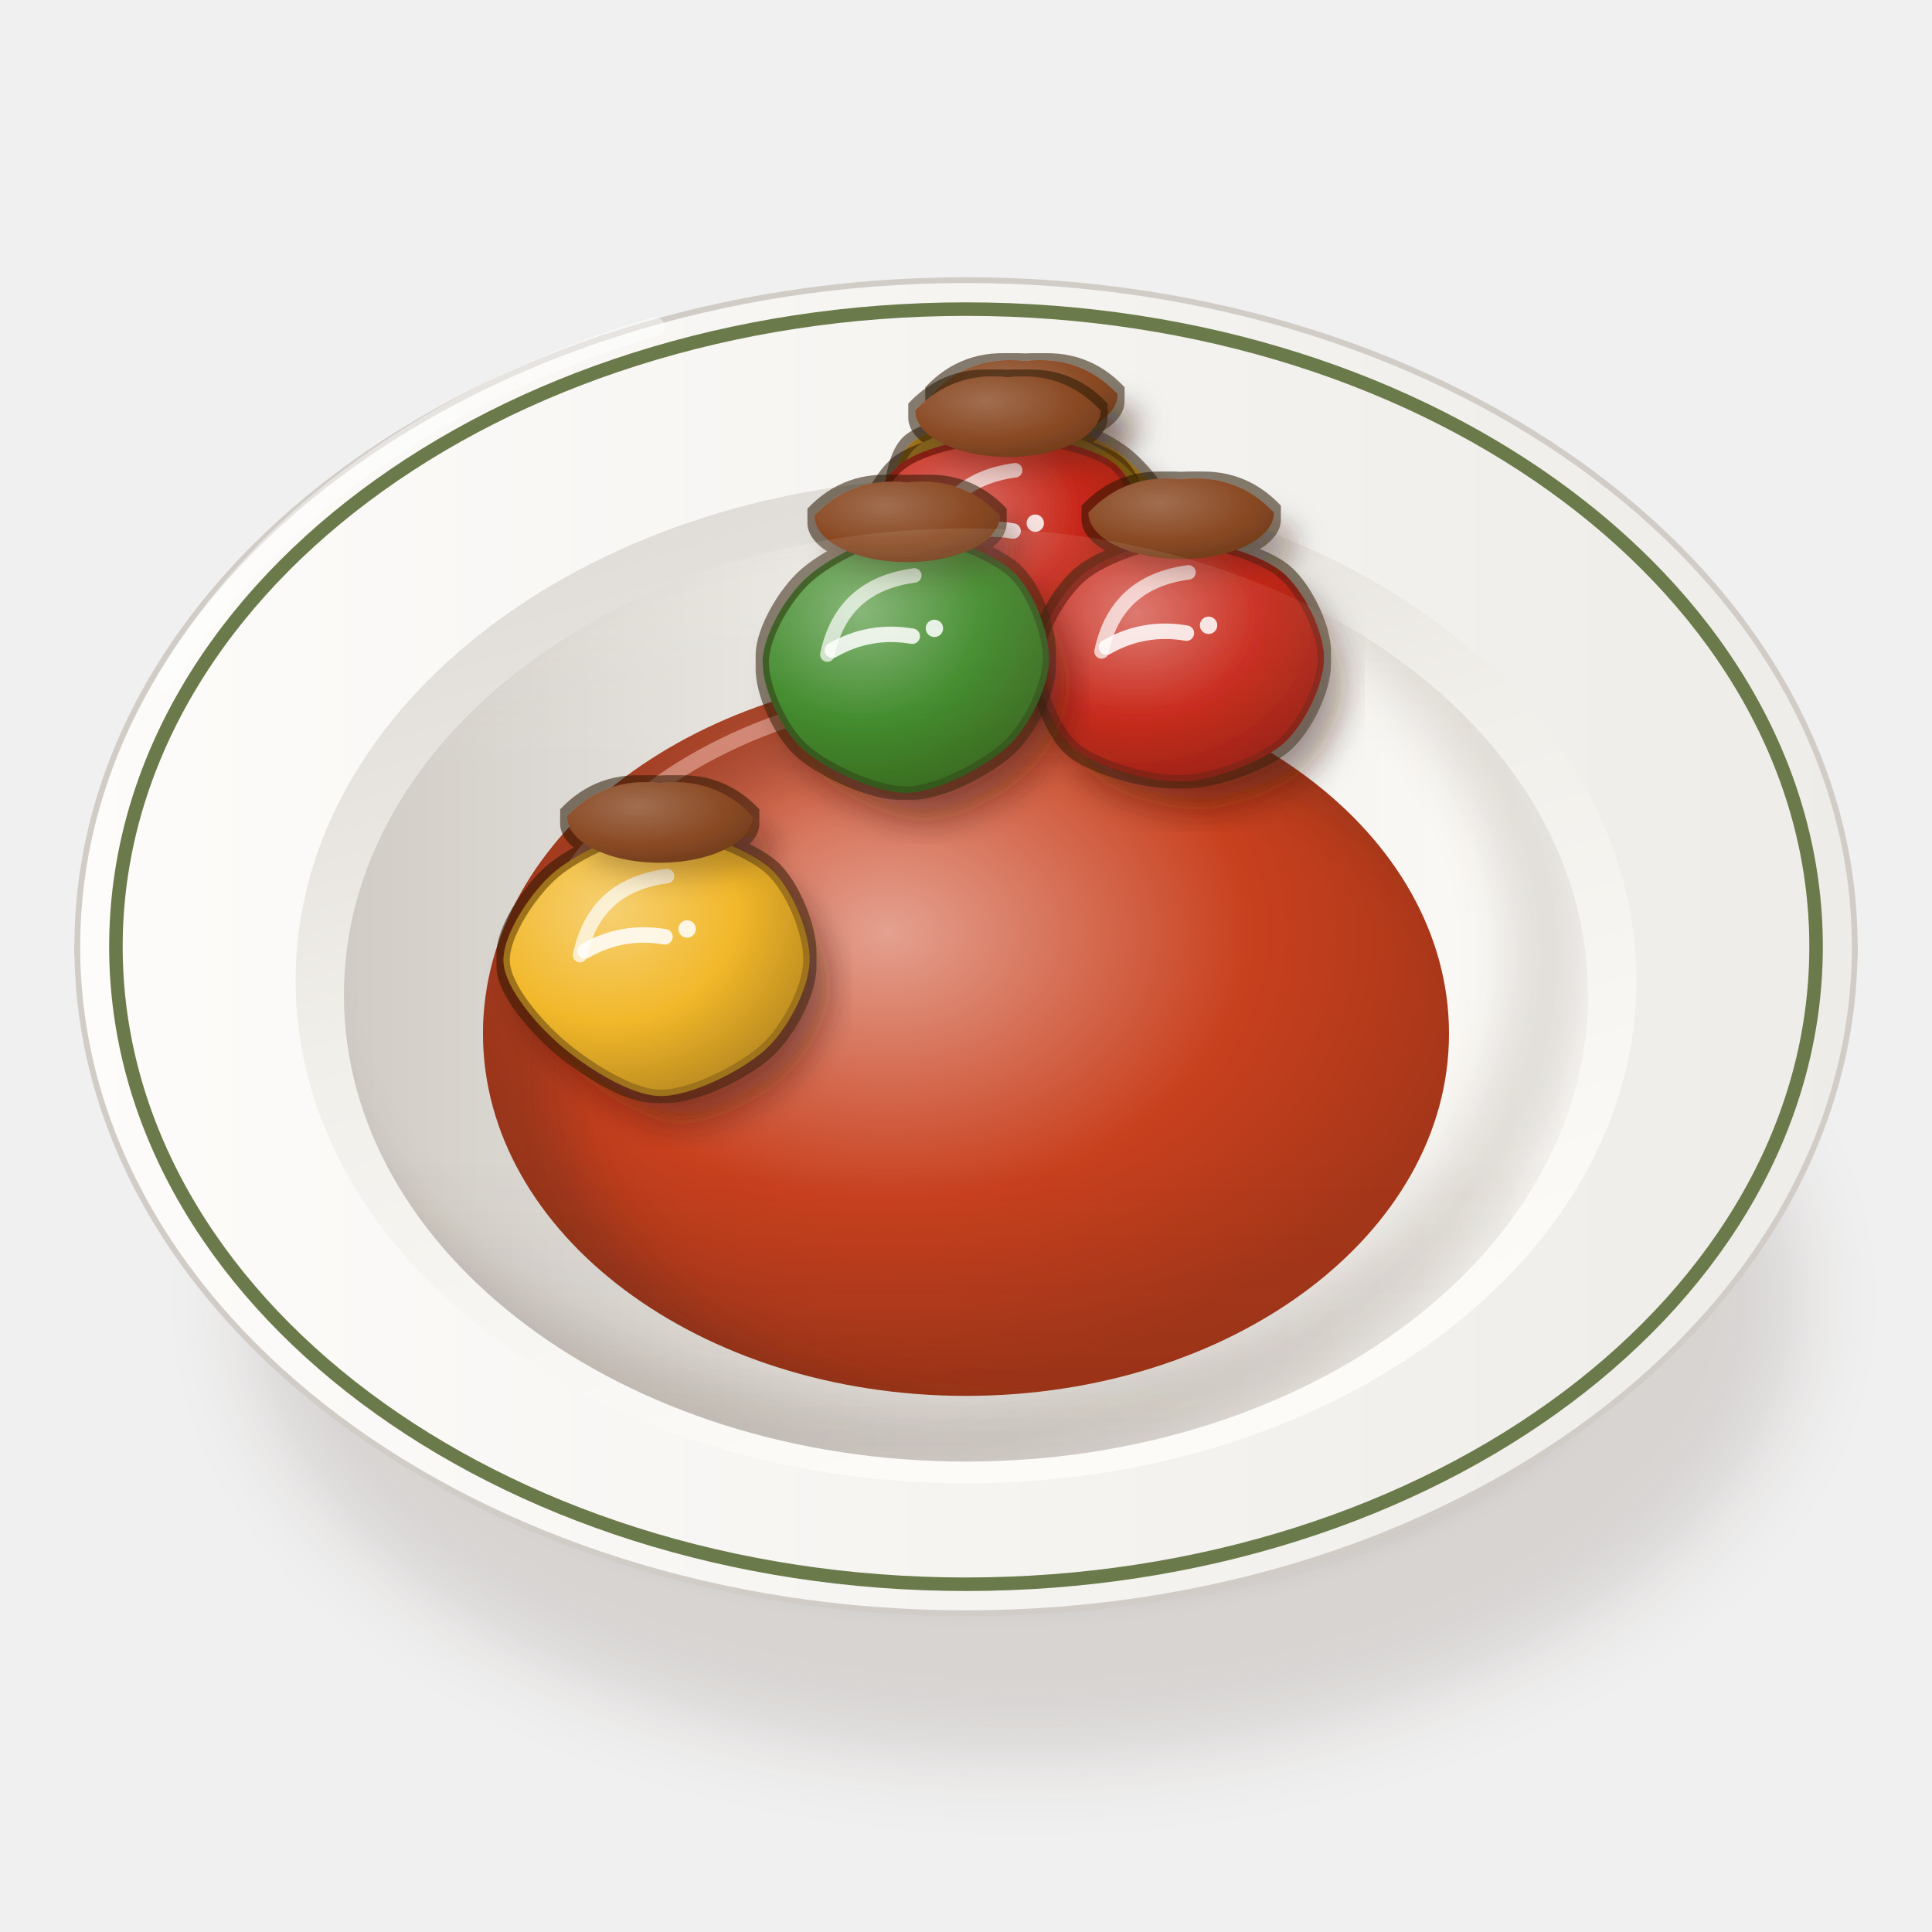
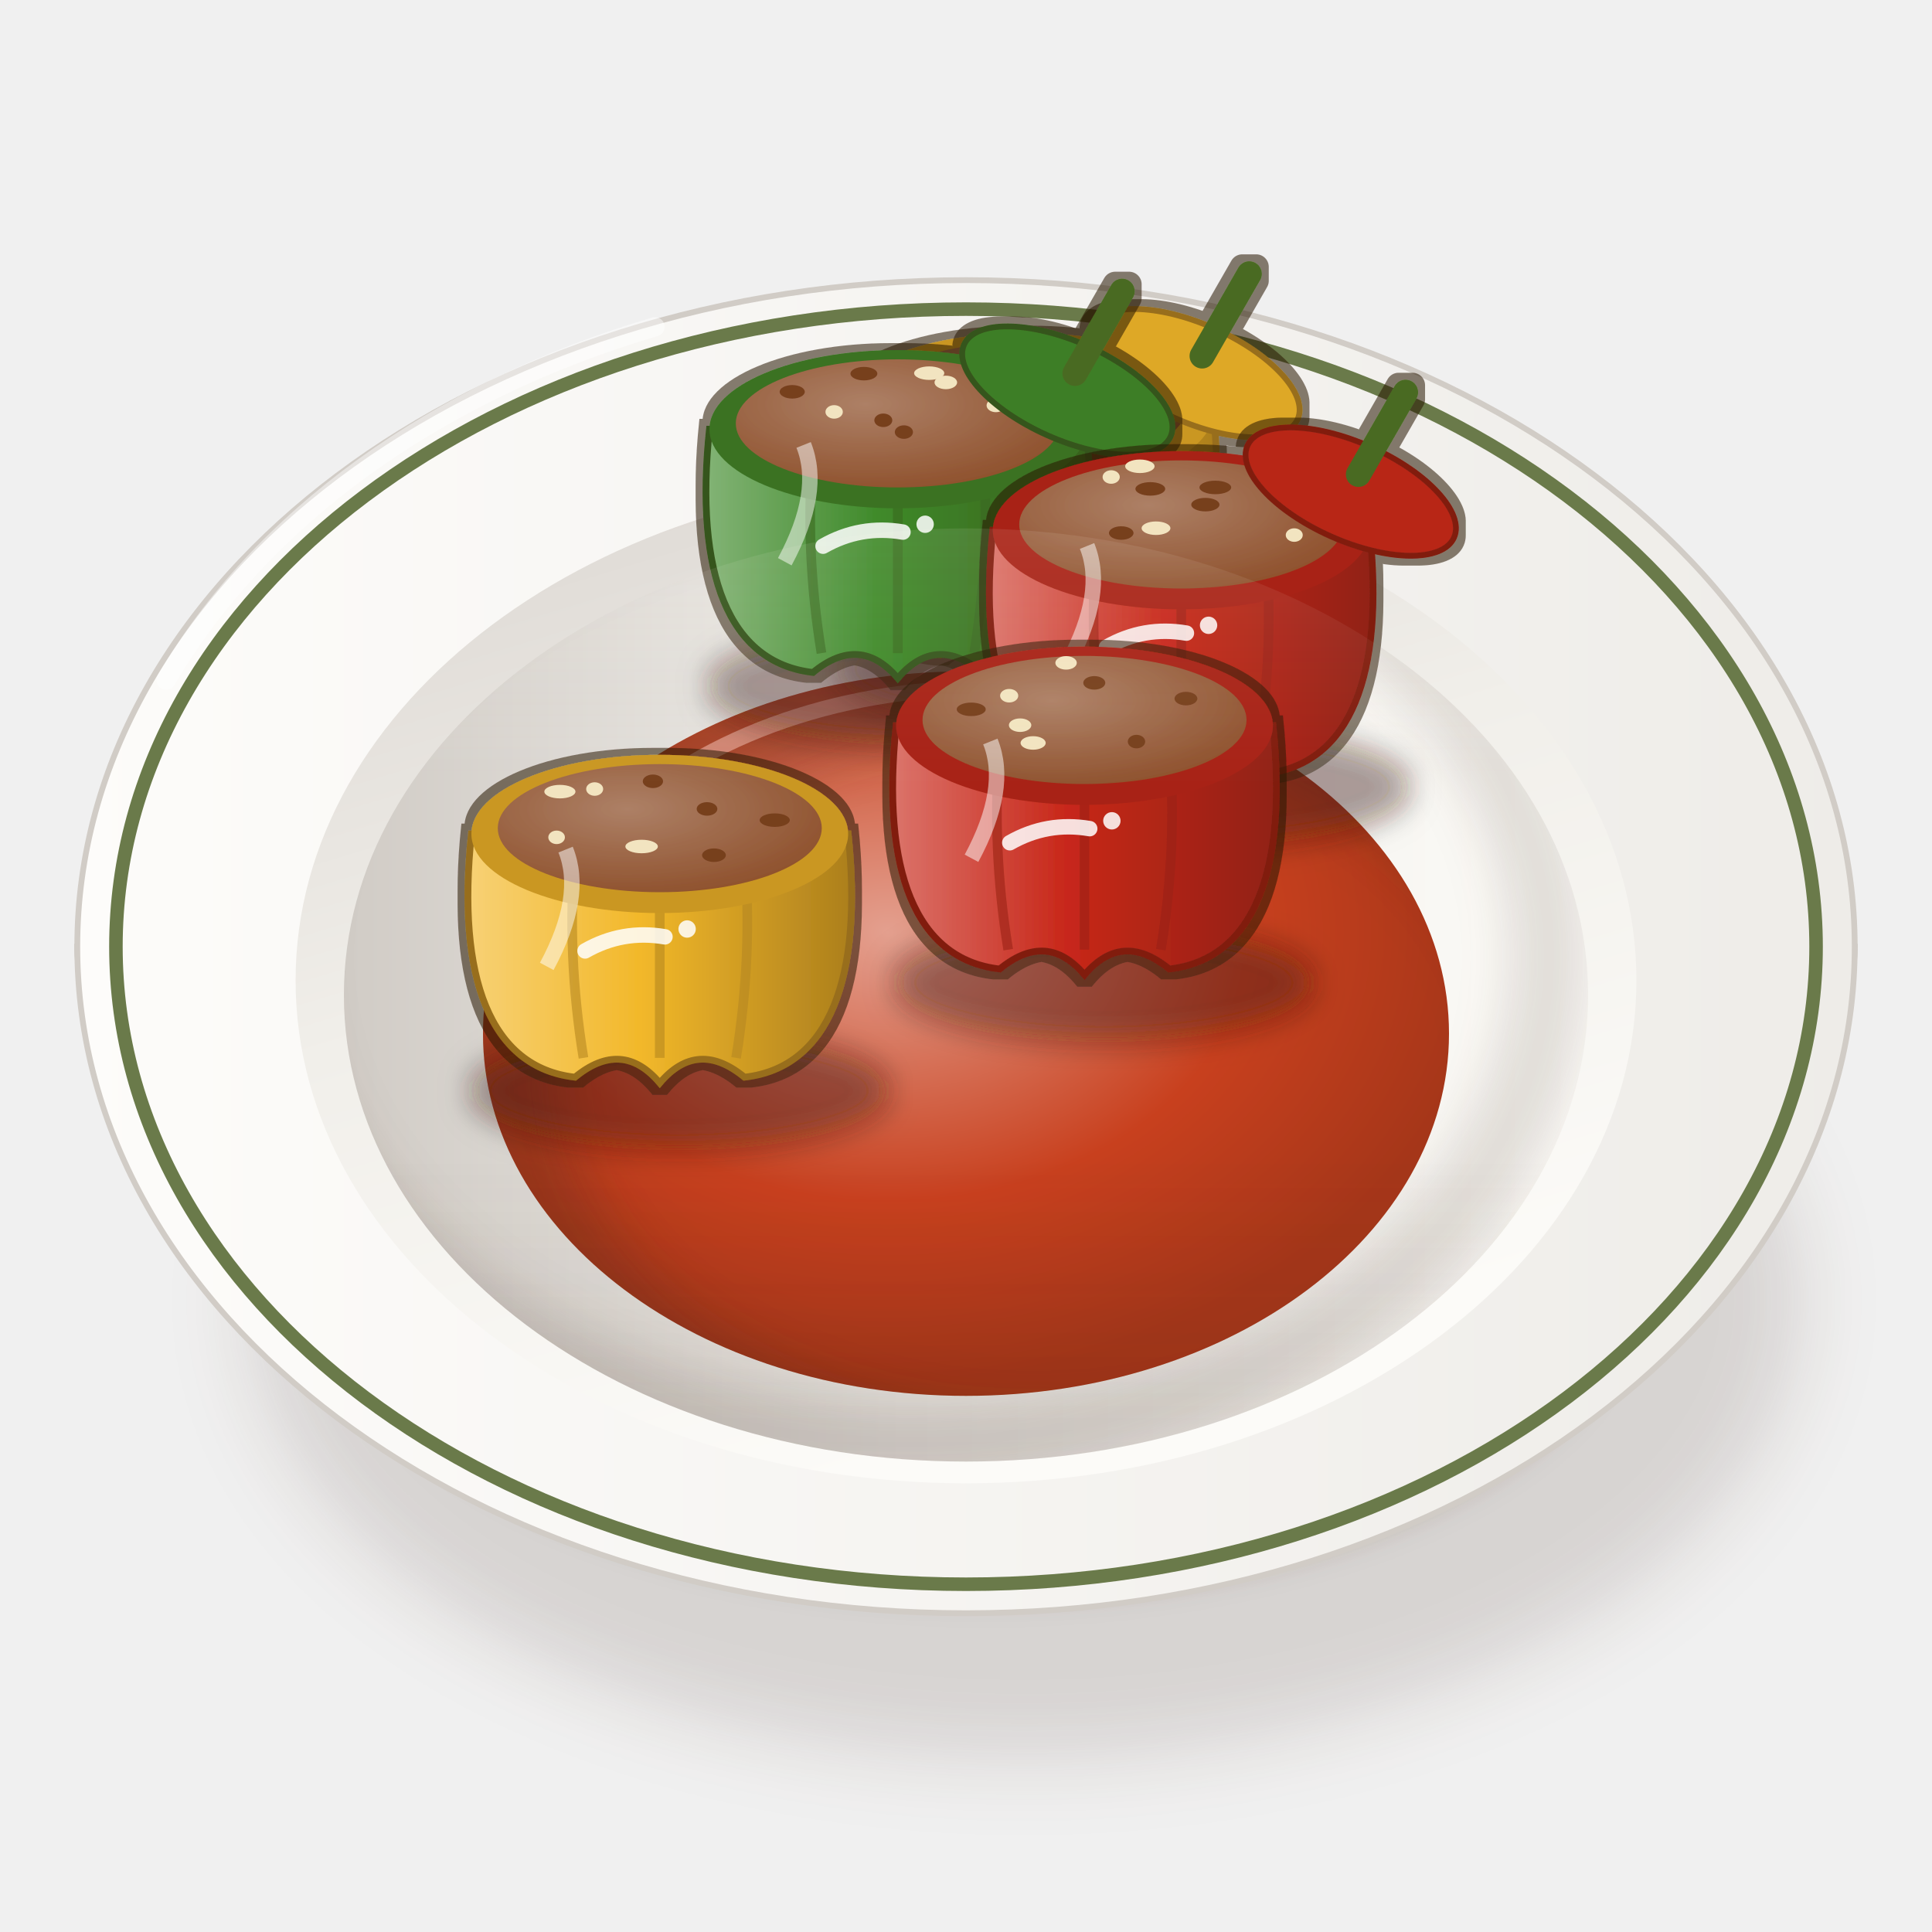
<svg xmlns="http://www.w3.org/2000/svg" viewBox="0 0 200 200" width="400" height="400">
  <defs>
    <filter id="de_gefuelltepaprika-1" x="-50%" y="-50%" width="200%" height="200%">
      <feGaussianBlur stdDeviation="4" />
    </filter>
    <filter id="de_gefuelltepaprika-2" x="-50%" y="-50%" width="200%" height="200%">
      <feGaussianBlur stdDeviation="1.6" />
    </filter>
    <linearGradient id="de_gefuelltepaprika-3" x1="0" y1="0" x2="1" y2="0">
      <stop offset="0" stop-color="#fbfbf7" />
      <stop offset="0.6" stop-color="#eae8e3" />
      <stop offset="1" stop-color="#c9c3bc" />
    </linearGradient>
    <linearGradient id="de_gefuelltepaprika-4" x1="0" y1="0" x2="1" y2="0">
      <stop offset="0" stop-color="#fdfcfa" />
      <stop offset="1" stop-color="#eeece8" />
    </linearGradient>
    <linearGradient id="de_gefuelltepaprika-5" x1="0" y1="0" x2="0.4" y2="1">
      <stop offset="0" stop-color="#dad5d0" />
      <stop offset="0.5" stop-color="#f1efea" />
      <stop offset="1" stop-color="#fcfbf8" />
    </linearGradient>
    <linearGradient id="de_gefuelltepaprika-6" x1="0" y1="0" x2="1" y2="0">
      <stop offset="0" stop-color="#d1ccc6" />
      <stop offset="0.45" stop-color="#eeece8" />
      <stop offset="1" stop-color="#fcfbf7" />
    </linearGradient>
    <clipPath id="de_gefuelltepaprika-7">
      <path d="M35.6,103A64.4,48.3 0 1 0 164.4,103A64.4,48.3 0 1 0 35.6,103Z" />
    </clipPath>
    <filter id="de_gefuelltepaprika-8" x="-50%" y="-50%" width="200%" height="200%">
      <feGaussianBlur stdDeviation="2.5" />
    </filter>
    <clipPath id="de_gefuelltepaprika-9">
      <path d="M35.6,103 A64.4,48.3 0 0 0 164.4,103 L200,103 L200,0 L0,0 L0,103Z" />
    </clipPath>
    <radialGradient id="de_gefuelltepaprika-10" cx="0.42" cy="0.36" r="0.62">
      <stop offset="0" stop-color="#e4a08f" />
      <stop offset="0.6" stop-color="#c8401e" />
      <stop offset="1" stop-color="#a53619" />
    </radialGradient>
    <clipPath id="de_gefuelltepaprika-11">
      <path d="M50,107A50,37.5 0 1 0 150,107A50,37.5 0 1 0 50,107Z" />
    </clipPath>
    <filter id="de_gefuelltepaprika-12" x="-50%" y="-50%" width="200%" height="200%">
      <feGaussianBlur stdDeviation="3" />
    </filter>
-     <radialGradient id="de_gefuelltepaprika-13" cx="0.34" cy="0.3" r="0.78">
-       <stop offset="0" stop-color="#f6d072" />
-       <stop offset="0.55" stop-color="#f2b82a" />
-       <stop offset="1" stop-color="#b6871f" />
-     </radialGradient>
-     <filter id="de_gefuelltepaprika-14" x="-50%" y="-50%" width="200%" height="200%">
+     <filter id="de_gefuelltepaprika-13" x="-50%" y="-50%" width="200%" height="200%">
      <feGaussianBlur stdDeviation="1.4" />
    </filter>
-     <radialGradient id="de_gefuelltepaprika-15" cx="0.38" cy="0.3" r="0.8">
-       <stop offset="0" stop-color="#a16e50" />
-       <stop offset="0.6" stop-color="#8a4a24" />
-       <stop offset="1" stop-color="#6d3a1b" />
+     <linearGradient id="de_gefuelltepaprika-14" x1="0" y1="0" x2="1" y2="0">
+       <stop offset="0" stop-color="#f7d175" />
+       <stop offset="0.45" stop-color="#f2b82a" />
+       <stop offset="1" stop-color="#ac7f1d" />
+     </linearGradient>
+     <radialGradient id="de_gefuelltepaprika-15" cx="0.4" cy="0.35" r="0.8">
+       <stop offset="0" stop-color="#ad8066" />
+       <stop offset="1" stop-color="#8a4a24" />
    </radialGradient>
    <filter id="de_gefuelltepaprika-16" x="-8%" y="-8%" width="116%" height="116%">
      <feMorphology in="SourceAlpha" operator="dilate" radius="0.7" result="d" />
      <feFlood flood-color="#2a1206" flood-opacity="0.55" />
      <feComposite in2="d" operator="in" result="o" />
      <feMerge>
        <feMergeNode in="o" />
        <feMergeNode in="SourceGraphic" />
      </feMerge>
    </filter>
-     <radialGradient id="de_gefuelltepaprika-17" cx="0.34" cy="0.3" r="0.78">
-       <stop offset="0" stop-color="#db7168" />
-       <stop offset="0.55" stop-color="#c8281a" />
-       <stop offset="1" stop-color="#992214" />
-     </radialGradient>
-     <radialGradient id="de_gefuelltepaprika-18" cx="0.34" cy="0.3" r="0.78">
-       <stop offset="0" stop-color="#80b272" />
-       <stop offset="0.55" stop-color="#3f8a2a" />
-       <stop offset="1" stop-color="#39671f" />
-     </radialGradient>
+     <linearGradient id="de_gefuelltepaprika-17" x1="0" y1="0" x2="1" y2="0">
+       <stop offset="0" stop-color="#82b375" />
+       <stop offset="0.45" stop-color="#3f8a2a" />
+       <stop offset="1" stop-color="#38611d" />
+     </linearGradient>
+     <linearGradient id="de_gefuelltepaprika-18" x1="0" y1="0" x2="1" y2="0">
+       <stop offset="0" stop-color="#db736a" />
+       <stop offset="0.45" stop-color="#c8281a" />
+       <stop offset="1" stop-color="#912113" />
+     </linearGradient>
    <linearGradient id="de_gefuelltepaprika-19" x1="0" y1="0" x2="0" y2="1">
      <stop offset="0" stop-color="#fff8ec" stop-opacity="0.2" />
      <stop offset="0.45" stop-color="#fff8ec" stop-opacity="0" />
      <stop offset="0.75" stop-color="#3a2212" stop-opacity="0" />
      <stop offset="1" stop-color="#3a2212" stop-opacity="0.1" />
    </linearGradient>
  </defs>
  <ellipse cx="106" cy="134.63" rx="80.37" ry="47.36" fill="#3a2212" opacity="0.14" filter="url(#de_gefuelltepaprika-1)" />
  <ellipse cx="102" cy="132.63" rx="66.02" ry="32.29" fill="#3a2212" opacity="0.28" filter="url(#de_gefuelltepaprika-2)" />
  <path d="M8,98 C8,114 32.8,134.7 44.8,136.77 L155.2,136.77 C167.2,134.7 192,114 192,98Z" fill="url(#de_gefuelltepaprika-3)" stroke="#c0bab3" stroke-width=".6" />
  <path d="M8,98A92,69 0 1 0 192,98A92,69 0 1 0 8,98Z" fill="url(#de_gefuelltepaprika-4)" stroke="#d1ccc6" stroke-width=".6" />
  <path d="M12,98A88,66 0 1 0 188,98A88,66 0 1 0 12,98Z" fill="none" stroke="#6a7a4a" stroke-width="1.4" />
  <path d="M30.6,101.5A69.4,52.05 0 1 0 169.4,101.5A69.4,52.05 0 1 0 30.6,101.5Z" fill="url(#de_gefuelltepaprika-5)" />
  <path d="M35.6,103A64.4,48.3 0 1 0 164.4,103A64.4,48.3 0 1 0 35.6,103Z" fill="url(#de_gefuelltepaprika-6)" />
  <g clip-path="url(#de_gefuelltepaprika-7)">
    <path d="M27.6,99A66.4,50.3 0 1 0 160.4,99A66.4,50.3 0 1 0 27.6,99Z" fill="none" stroke="#3a2212" stroke-width="8" opacity=".14" filter="url(#de_gefuelltepaprika-8)" />
  </g>
  <g clip-path="url(#de_gefuelltepaprika-7)">
    <path d="M50,107A50,37.5 0 1 0 150,107A50,37.5 0 1 0 50,107Z" fill="url(#de_gefuelltepaprika-10)" />
    <g clip-path="url(#de_gefuelltepaprika-11)">
      <path fill-rule="evenodd" d="M0,0 H200 V200 H0Z M58,111A49,36 0 1 0 156,111A49,36 0 1 0 58,111Z" fill="#3a2212" opacity="0.26" filter="url(#de_gefuelltepaprika-12)" />
      <path d="M55,99.5 A47.5,33.75 0 0 1 125,75.5" stroke="#e6a99a" stroke-width="1.6" fill="none" opacity=".65" />
    </g>
  </g>
  <g clip-path="url(#de_gefuelltepaprika-9)">
    <g filter="url(#de_gefuelltepaprika-16)">
-       <path d="M121.36,55.81C121.36,58.33 118.39,62.18 116.1,64.21C113.81,66.25 109.32,69.19 106.1,69.37C102.88,69.56 96.7,67.48 94.64,65.44C92.58,63.41 92.39,58.72 92.38,55.82C92.36,52.92 92.48,47.94 94.54,46.11C96.6,44.28 102.87,43.4 106.1,43.6C109.32,43.8 113.75,45.63 116.04,47.46C118.33,49.29 121.35,53.3 121.36,55.81Z" transform="translate(2 2.8)" fill="#3a2212" opacity="0.34" filter="url(#de_gefuelltepaprika-2)" />
-       <path d="M121.36,55.81C121.36,58.33 118.39,62.18 116.1,64.21C113.81,66.25 109.32,69.19 106.1,69.37C102.88,69.56 96.7,67.48 94.64,65.44C92.58,63.41 92.39,58.72 92.38,55.82C92.36,52.92 92.48,47.94 94.54,46.11C96.6,44.28 102.87,43.4 106.1,43.6C109.32,43.8 113.75,45.63 116.04,47.46C118.33,49.29 121.35,53.3 121.36,55.81Z" fill="url(#de_gefuelltepaprika-13)" stroke="#9e731b" stroke-width=".65" />
-       <path d="M97.85,55.18 Q99.35,48 106.85,46.99" stroke="#fff" stroke-width="1.5" fill="none" stroke-linecap="round" opacity="0.7" />
-       <ellipse cx="108.1" cy="44.13" rx="9.6" ry="2.88" fill="#3a2212" opacity="0.3" filter="url(#de_gefuelltepaprika-14)" />
-       <path d="M96.5,40.81 Q100.34,36.71 106.1,37.37 Q111.86,36.71 115.7,40.81 A9.6,4.8 0 0 1 96.5,40.81Z" fill="url(#de_gefuelltepaprika-15)" />
+       <ellipse cx="108.1" cy="69.21" rx="21.45" ry="5.85" fill="#3a2212" opacity="0.3" filter="url(#de_gefuelltepaprika-13)" />
+       <path d="M86.6,42.63 C85.04,57.56 88.55,66.81 97.32,67.81 Q102.2,63.81 106.1,68.41 Q110,63.81 114.87,67.81 C123.65,66.81 127.16,57.56 125.6,42.63Z" fill="url(#de_gefuelltepaprika-14)" stroke="#986e1a" stroke-width=".7" />
+       <path d="M97.32,44.63 Q96.45,55.14 98.2,65.81" stroke="#b6871f" stroke-width="1" fill="none" opacity=".6" />
+       <path d="M106.1,44.63 Q106.1,55.14 106.1,65.81" stroke="#b6871f" stroke-width="1" fill="none" opacity=".6" />
+       <path d="M114.87,44.63 Q115.75,55.14 114,65.81" stroke="#b6871f" stroke-width="1" fill="none" opacity=".6" />
+       <ellipse cx="106.1" cy="42.63" rx="19.5" ry="8.19" fill="#ca9723" />
+       <ellipse cx="106.1" cy="42.03" rx="16.77" ry="6.63" fill="url(#de_gefuelltepaprika-15)" />
+       <ellipse cx="98.14" cy="42.85" rx="0.91" ry="0.7" fill="#f2e4c0" />
+       <ellipse cx="93.51" cy="39.53" rx="0.85" ry="0.7" fill="#773f1e" />
+       <ellipse cx="104.65" cy="37.73" rx="1.78" ry="0.7" fill="#f2e4c0" />
+       <ellipse cx="104.14" cy="43.56" rx="1.02" ry="0.7" fill="#773f1e" />
+       <ellipse cx="115.15" cy="42.97" rx="1.28" ry="0.7" fill="#f2e4c0" />
+       <ellipse cx="98.34" cy="37.89" rx="0.89" ry="0.7" fill="#773f1e" />
+       <ellipse cx="104.86" cy="41.12" rx="0.97" ry="0.7" fill="#f2e4c0" />
+       <ellipse cx="103.44" cy="38.15" rx="1.67" ry="0.7" fill="#773f1e" />
+       <path d="M94.4,56.35 q3.9,-7.25 1.95,-12.09" stroke="#fff" stroke-width="1.6" fill="none" opacity=".5" />
+       <g transform="translate(123.65 38.63) rotate(24)">
+         <ellipse rx="11.7" ry="5.07" fill="#dea826" stroke="#986e1a" stroke-width=".6" />
+         <path d="M0,-1.95 l1,-9.75" stroke="#4a6a22" stroke-width="2.6" stroke-linecap="round" />
+       </g>
    </g>
    <g transform="translate(102.5 54.01) rotate(-10)">
      <path d="M-4.2,0 Q0,-1.51 4.2,0" stroke="#fff" stroke-width="1.6" fill="none" stroke-linecap="round" opacity="0.85" />
      <circle cx="6.6" cy="-.4" r=".9" fill="#fff" opacity="0.85" />
    </g>
    <g filter="url(#de_gefuelltepaprika-16)">
-       <path d="M118.5,57.5C118.43,60.2 116.98,64.59 114.86,66.33C112.74,68.08 107.64,69.02 104.34,69.13C101.05,69.25 95.19,68.85 92.91,67.11C90.64,65.36 89.1,60.32 89.18,57.5C89.25,54.68 91.12,50.11 93.4,48.31C95.67,46.51 101.06,45.49 104.34,45.49C107.62,45.49 113.15,46.52 115.27,48.32C117.39,50.12 118.56,54.8 118.5,57.5Z" transform="translate(2 2.8)" fill="#3a2212" opacity="0.34" filter="url(#de_gefuelltepaprika-2)" />
-       <path d="M118.5,57.5C118.43,60.2 116.98,64.59 114.86,66.33C112.74,68.08 107.64,69.02 104.34,69.13C101.05,69.25 95.19,68.85 92.91,67.11C90.64,65.36 89.1,60.32 89.18,57.5C89.25,54.68 91.12,50.11 93.4,48.31C95.67,46.51 101.06,45.49 104.34,45.49C107.62,45.49 113.15,46.52 115.27,48.32C117.39,50.12 118.56,54.8 118.5,57.5Z" fill="url(#de_gefuelltepaprika-17)" stroke="#862012" stroke-width=".65" />
-       <path d="M96.09,56.87 Q97.59,49.69 105.09,48.68" stroke="#fff" stroke-width="1.5" fill="none" stroke-linecap="round" opacity="0.7" />
-       <ellipse cx="106.34" cy="45.82" rx="9.6" ry="2.88" fill="#3a2212" opacity="0.3" filter="url(#de_gefuelltepaprika-14)" />
-       <path d="M94.74,42.5 Q98.58,38.4 104.34,39.06 Q110.1,38.4 113.94,42.5 A9.6,4.8 0 0 1 94.74,42.5Z" fill="url(#de_gefuelltepaprika-15)" />
-     </g>
-     <g transform="translate(100.74 55.7) rotate(-10)">
-       <path d="M-4.2,0 Q0,-1.51 4.2,0" stroke="#fff" stroke-width="1.6" fill="none" stroke-linecap="round" opacity="0.85" />
-       <circle cx="6.6" cy="-.4" r=".9" fill="#fff" opacity="0.85" />
-     </g>
-     <g filter="url(#de_gefuelltepaprika-16)">
-       <path d="M136.74,68.07C136.75,70.66 134.78,74.87 132.61,76.75C130.44,78.62 125.46,80.5 122.28,80.57C119.09,80.64 113.57,79.09 111.39,77.22C109.2,75.34 107.57,70.7 107.71,68.07C107.85,65.44 110.13,61.48 112.32,59.7C114.5,57.93 119.25,56.28 122.27,56.25C125.3,56.21 130.34,57.7 132.51,59.47C134.68,61.24 136.72,65.48 136.74,68.07Z" transform="translate(2 2.8)" fill="#3a2212" opacity="0.34" filter="url(#de_gefuelltepaprika-2)" />
-       <path d="M136.74,68.07C136.75,70.66 134.78,74.87 132.61,76.75C130.44,78.62 125.46,80.5 122.28,80.57C119.09,80.64 113.57,79.09 111.39,77.22C109.2,75.34 107.57,70.7 107.71,68.07C107.85,65.44 110.13,61.48 112.32,59.7C114.5,57.93 119.25,56.28 122.27,56.25C125.3,56.21 130.34,57.7 132.51,59.47C134.68,61.24 136.72,65.48 136.74,68.07Z" fill="url(#de_gefuelltepaprika-17)" stroke="#862012" stroke-width=".65" />
-       <path d="M114.03,67.44 Q115.53,60.26 123.03,59.25" stroke="#fff" stroke-width="1.5" fill="none" stroke-linecap="round" opacity="0.7" />
-       <ellipse cx="124.28" cy="56.39" rx="9.6" ry="2.88" fill="#3a2212" opacity="0.3" filter="url(#de_gefuelltepaprika-14)" />
-       <path d="M112.68,53.07 Q116.52,48.97 122.28,49.62 Q128.04,48.97 131.88,53.07 A9.6,4.8 0 0 1 112.68,53.07Z" fill="url(#de_gefuelltepaprika-15)" />
+       <ellipse cx="94.94" cy="71.01" rx="21.45" ry="5.85" fill="#3a2212" opacity="0.3" filter="url(#de_gefuelltepaprika-13)" />
+       <path d="M73.44,44.43 C71.88,59.36 75.39,68.61 84.16,69.61 Q89.04,65.61 92.94,70.21 Q96.84,65.61 101.71,69.61 C110.49,68.61 114,59.36 112.44,44.43Z" fill="url(#de_gefuelltepaprika-17)" stroke="#36551a" stroke-width=".7" />
+       <path d="M84.16,46.43 Q83.29,56.94 85.04,67.61" stroke="#39671f" stroke-width="1" fill="none" opacity=".6" />
+       <path d="M92.94,46.43 Q92.94,56.94 92.94,67.61" stroke="#39671f" stroke-width="1" fill="none" opacity=".6" />
+       <path d="M101.71,46.43 Q102.59,56.94 100.84,67.61" stroke="#39671f" stroke-width="1" fill="none" opacity=".6" />
+       <ellipse cx="92.94" cy="44.43" rx="19.5" ry="8.19" fill="#3b7223" />
+       <ellipse cx="92.94" cy="43.83" rx="16.77" ry="6.63" fill="url(#de_gefuelltepaprika-15)" />
+       <ellipse cx="97.91" cy="39.59" rx="1.17" ry="0.7" fill="#f2e4c0" />
+       <ellipse cx="91.44" cy="43.51" rx="0.93" ry="0.7" fill="#773f1e" />
+       <ellipse cx="103.09" cy="41.97" rx="0.96" ry="0.7" fill="#f2e4c0" />
+       <ellipse cx="93.57" cy="44.73" rx="0.94" ry="0.7" fill="#773f1e" />
+       <ellipse cx="86.35" cy="42.64" rx="0.9" ry="0.7" fill="#f2e4c0" />
+       <ellipse cx="89.43" cy="38.68" rx="1.39" ry="0.7" fill="#773f1e" />
+       <ellipse cx="96.19" cy="38.63" rx="1.56" ry="0.7" fill="#f2e4c0" />
+       <ellipse cx="82.01" cy="40.56" rx="1.3" ry="0.7" fill="#773f1e" />
+       <path d="M81.24,58.15 q3.9,-7.25 1.95,-12.09" stroke="#fff" stroke-width="1.6" fill="none" opacity=".5" />
+       <g transform="translate(110.49 40.43) rotate(24)">
+         <ellipse rx="11.7" ry="5.07" fill="#3d7e26" stroke="#36551a" stroke-width=".6" />
+         <path d="M0,-1.95 l1,-9.75" stroke="#4a6a22" stroke-width="2.6" stroke-linecap="round" />
+       </g>
+     </g>
+     <g transform="translate(89.34 55.81) rotate(-10)">
+       <path d="M-4.2,0 Q0,-1.51 4.2,0" stroke="#fff" stroke-width="1.6" fill="none" stroke-linecap="round" opacity="0.85" />
+       <circle cx="6.6" cy="-.4" r=".9" fill="#fff" opacity="0.85" />
+     </g>
+     <g filter="url(#de_gefuelltepaprika-16)">
+       <ellipse cx="124.28" cy="81.47" rx="21.45" ry="5.85" fill="#3a2212" opacity="0.3" filter="url(#de_gefuelltepaprika-13)" />
+       <path d="M102.78,54.89 C101.22,69.81 104.73,79.07 113.5,80.07 Q118.38,76.07 122.28,80.67 Q126.18,76.07 131.05,80.07 C139.83,79.07 143.34,69.81 141.78,54.89Z" fill="url(#de_gefuelltepaprika-18)" stroke="#811f11" stroke-width=".7" />
+       <path d="M113.5,56.89 Q112.62,67.4 114.38,78.07" stroke="#992214" stroke-width="1" fill="none" opacity=".6" />
+       <path d="M122.28,56.89 Q122.28,67.4 122.28,78.07" stroke="#992214" stroke-width="1" fill="none" opacity=".6" />
+       <path d="M131.05,56.89 Q131.93,67.4 130.17,78.07" stroke="#992214" stroke-width="1" fill="none" opacity=".6" />
+       <ellipse cx="122.28" cy="54.89" rx="19.5" ry="8.19" fill="#a82416" />
+       <ellipse cx="122.28" cy="54.29" rx="16.77" ry="6.63" fill="url(#de_gefuelltepaprika-15)" />
+       <ellipse cx="115.03" cy="49.38" rx="0.89" ry="0.7" fill="#f2e4c0" />
+       <ellipse cx="125.81" cy="50.46" rx="1.64" ry="0.7" fill="#773f1e" />
+       <ellipse cx="118" cy="48.27" rx="1.52" ry="0.7" fill="#f2e4c0" />
+       <ellipse cx="116.07" cy="55.18" rx="1.27" ry="0.7" fill="#773f1e" />
+       <ellipse cx="133.98" cy="55.39" rx="0.88" ry="0.7" fill="#f2e4c0" />
+       <ellipse cx="124.78" cy="52.24" rx="1.46" ry="0.7" fill="#773f1e" />
+       <ellipse cx="119.67" cy="54.68" rx="1.49" ry="0.7" fill="#f2e4c0" />
+       <ellipse cx="119.08" cy="50.61" rx="1.54" ry="0.7" fill="#773f1e" />
+       <path d="M110.58,68.61 q3.9,-7.25 1.95,-12.09" stroke="#fff" stroke-width="1.6" fill="none" opacity=".5" />
+       <g transform="translate(139.83 50.89) rotate(24)">
+         <ellipse rx="11.7" ry="5.07" fill="#b82618" stroke="#811f11" stroke-width=".6" />
+         <path d="M0,-1.95 l1,-9.75" stroke="#4a6a22" stroke-width="2.6" stroke-linecap="round" />
+       </g>
    </g>
    <g transform="translate(118.68 66.27) rotate(-10)">
      <path d="M-4.2,0 Q0,-1.51 4.2,0" stroke="#fff" stroke-width="1.6" fill="none" stroke-linecap="round" opacity="0.85" />
      <circle cx="6.6" cy="-.4" r=".9" fill="#fff" opacity="0.85" />
    </g>
    <g filter="url(#de_gefuelltepaprika-16)">
-       <path d="M108.27,68.39C108.19,71.03 106.29,74.98 104.14,76.99C101.98,78.99 97.03,81.7 93.9,81.75C90.78,81.8 85.49,79.31 83.3,77.3C81.1,75.3 79.19,71 79.27,68.39C79.35,65.79 81.63,61.86 83.83,59.93C86.02,57.99 90.78,55.57 93.9,55.49C97.02,55.4 102.46,57.45 104.62,59.39C106.77,61.33 108.34,65.75 108.27,68.39Z" transform="translate(2 2.8)" fill="#3a2212" opacity="0.34" filter="url(#de_gefuelltepaprika-2)" />
-       <path d="M108.27,68.39C108.19,71.03 106.29,74.98 104.14,76.99C101.98,78.99 97.03,81.7 93.9,81.75C90.78,81.8 85.49,79.31 83.3,77.3C81.1,75.3 79.19,71 79.27,68.39C79.35,65.79 81.63,61.86 83.83,59.93C86.02,57.99 90.78,55.57 93.9,55.49C97.02,55.4 102.46,57.45 104.62,59.39C106.77,61.33 108.34,65.75 108.27,68.39Z" fill="url(#de_gefuelltepaprika-18)" stroke="#36581b" stroke-width=".65" />
-       <path d="M85.65,67.76 Q87.15,60.58 94.65,59.57" stroke="#fff" stroke-width="1.5" fill="none" stroke-linecap="round" opacity="0.7" />
-       <ellipse cx="95.9" cy="56.71" rx="9.6" ry="2.88" fill="#3a2212" opacity="0.3" filter="url(#de_gefuelltepaprika-14)" />
-       <path d="M84.3,53.39 Q88.14,49.29 93.9,49.95 Q99.66,49.29 103.5,53.39 A9.6,4.8 0 0 1 84.3,53.39Z" fill="url(#de_gefuelltepaprika-15)" />
-     </g>
-     <g transform="translate(90.3 66.59) rotate(-10)">
-       <path d="M-4.2,0 Q0,-1.51 4.2,0" stroke="#fff" stroke-width="1.6" fill="none" stroke-linecap="round" opacity="0.85" />
-       <circle cx="6.6" cy="-.4" r=".9" fill="#fff" opacity="0.85" />
-     </g>
-     <g filter="url(#de_gefuelltepaprika-16)">
-       <path d="M83.48,99.51C83.4,102.26 81.24,106.42 78.96,108.46C76.68,110.51 71.41,113.21 68.3,113.13C65.19,113.06 60.61,110 58.23,107.96C55.86,105.92 52.54,102.12 52.45,99.51C52.35,96.89 55.23,92.53 57.6,90.52C59.98,88.52 65.02,86.18 68.3,86.12C71.58,86.06 77.19,88.11 79.47,90.12C81.74,92.13 83.56,96.75 83.48,99.51Z" transform="translate(2 2.8)" fill="#3a2212" opacity="0.34" filter="url(#de_gefuelltepaprika-2)" />
-       <path d="M83.48,99.51C83.4,102.26 81.24,106.42 78.96,108.46C76.68,110.51 71.41,113.21 68.3,113.13C65.19,113.06 60.61,110 58.23,107.96C55.86,105.92 52.54,102.12 52.45,99.51C52.35,96.89 55.23,92.53 57.6,90.52C59.98,88.52 65.02,86.18 68.3,86.12C71.58,86.06 77.19,88.11 79.47,90.12C81.74,92.13 83.56,96.75 83.48,99.51Z" fill="url(#de_gefuelltepaprika-13)" stroke="#9e731b" stroke-width=".65" />
-       <path d="M60.05,98.88 Q61.55,91.69 69.05,90.69" stroke="#fff" stroke-width="1.5" fill="none" stroke-linecap="round" opacity="0.7" />
-       <ellipse cx="70.3" cy="87.83" rx="9.6" ry="2.88" fill="#3a2212" opacity="0.3" filter="url(#de_gefuelltepaprika-14)" />
-       <path d="M58.7,84.51 Q62.54,80.41 68.3,81.06 Q74.06,80.41 77.9,84.51 A9.6,4.8 0 0 1 58.7,84.51Z" fill="url(#de_gefuelltepaprika-15)" />
+       <ellipse cx="114.27" cy="101.71" rx="21.45" ry="5.85" fill="#3a2212" opacity="0.3" filter="url(#de_gefuelltepaprika-13)" />
+       <path d="M92.77,75.13 C91.21,90.06 94.72,99.31 103.49,100.31 Q108.37,96.31 112.27,100.91 Q116.17,96.31 121.04,100.31 C129.82,99.31 133.33,90.06 131.77,75.13Z" fill="url(#de_gefuelltepaprika-18)" stroke="#811f11" stroke-width=".7" />
+       <path d="M103.49,77.13 Q102.62,87.64 104.37,98.31" stroke="#992214" stroke-width="1" fill="none" opacity=".6" />
+       <path d="M112.27,77.13 Q112.27,87.64 112.27,98.31" stroke="#992214" stroke-width="1" fill="none" opacity=".6" />
+       <path d="M121.04,77.13 Q121.92,87.64 120.17,98.31" stroke="#992214" stroke-width="1" fill="none" opacity=".6" />
+       <ellipse cx="112.27" cy="75.13" rx="19.5" ry="8.19" fill="#a82416" />
+       <ellipse cx="112.27" cy="74.53" rx="16.77" ry="6.63" fill="url(#de_gefuelltepaprika-15)" />
+       <ellipse cx="105.6" cy="75.07" rx="1.16" ry="0.7" fill="#f2e4c0" />
+       <ellipse cx="100.54" cy="73.43" rx="1.5" ry="0.7" fill="#773f1e" />
+       <ellipse cx="104.47" cy="72.02" rx="0.94" ry="0.7" fill="#f2e4c0" />
+       <ellipse cx="117.65" cy="76.77" rx="0.9" ry="0.7" fill="#773f1e" />
+       <ellipse cx="110.36" cy="68.62" rx="1.11" ry="0.7" fill="#f2e4c0" />
+       <ellipse cx="113.28" cy="70.69" rx="1.14" ry="0.7" fill="#773f1e" />
+       <ellipse cx="106.95" cy="76.91" rx="1.3" ry="0.7" fill="#f2e4c0" />
+       <ellipse cx="122.77" cy="72.32" rx="1.18" ry="0.7" fill="#773f1e" />
+       <path d="M100.57,88.85 q3.9,-7.25 1.95,-12.09" stroke="#fff" stroke-width="1.6" fill="none" opacity=".5" />
+     </g>
+     <g transform="translate(108.67 86.51) rotate(-10)">
+       <path d="M-4.2,0 Q0,-1.51 4.2,0" stroke="#fff" stroke-width="1.6" fill="none" stroke-linecap="round" opacity="0.85" />
+       <circle cx="6.6" cy="-.4" r=".9" fill="#fff" opacity="0.85" />
+     </g>
+     <g filter="url(#de_gefuelltepaprika-16)">
+       <ellipse cx="70.3" cy="112.91" rx="21.45" ry="5.85" fill="#3a2212" opacity="0.3" filter="url(#de_gefuelltepaprika-13)" />
+       <path d="M48.8,86.33 C47.24,101.25 50.75,110.51 59.52,111.51 Q64.4,107.51 68.3,112.11 Q72.2,107.51 77.07,111.51 C85.85,110.51 89.36,101.25 87.8,86.33Z" fill="url(#de_gefuelltepaprika-14)" stroke="#986e1a" stroke-width=".7" />
+       <path d="M59.52,88.33 Q58.65,98.83 60.4,109.51" stroke="#b6871f" stroke-width="1" fill="none" opacity=".6" />
+       <path d="M68.3,88.33 Q68.3,98.83 68.3,109.51" stroke="#b6871f" stroke-width="1" fill="none" opacity=".6" />
+       <path d="M77.07,88.33 Q77.95,98.83 76.2,109.51" stroke="#b6871f" stroke-width="1" fill="none" opacity=".6" />
+       <ellipse cx="68.3" cy="86.33" rx="19.5" ry="8.19" fill="#ca9723" />
+       <ellipse cx="68.3" cy="85.73" rx="16.77" ry="6.63" fill="url(#de_gefuelltepaprika-15)" />
+       <ellipse cx="57.62" cy="86.68" rx="0.86" ry="0.7" fill="#f2e4c0" />
+       <ellipse cx="67.59" cy="80.88" rx="1.05" ry="0.7" fill="#773f1e" />
+       <ellipse cx="57.96" cy="81.95" rx="1.61" ry="0.7" fill="#f2e4c0" />
+       <ellipse cx="80.2" cy="84.9" rx="1.56" ry="0.7" fill="#773f1e" />
+       <ellipse cx="61.56" cy="81.68" rx="0.88" ry="0.7" fill="#f2e4c0" />
+       <ellipse cx="73.91" cy="88.53" rx="1.23" ry="0.7" fill="#773f1e" />
+       <ellipse cx="66.42" cy="87.63" rx="1.68" ry="0.7" fill="#f2e4c0" />
+       <ellipse cx="73.19" cy="83.74" rx="1.07" ry="0.7" fill="#773f1e" />
+       <path d="M56.6,100.04 q3.9,-7.25 1.95,-12.09" stroke="#fff" stroke-width="1.6" fill="none" opacity=".5" />
    </g>
    <g transform="translate(64.7 97.71) rotate(-10)">
      <path d="M-4.2,0 Q0,-1.51 4.2,0" stroke="#fff" stroke-width="1.6" fill="none" stroke-linecap="round" opacity="0.85" />
      <circle cx="6.6" cy="-.4" r=".9" fill="#fff" opacity="0.85" />
    </g>
  </g>
  <rect x="0" y="24.7" width="200" height="126.6" fill="url(#de_gefuelltepaprika-19)" clip-path="url(#de_gefuelltepaprika-7)" />
  <path d="M17.2,70.4 A92,69 0 0 1 67.8,33.83" stroke="#fff" stroke-width="2" fill="none" stroke-linecap="round" opacity="0.45" />
</svg>
